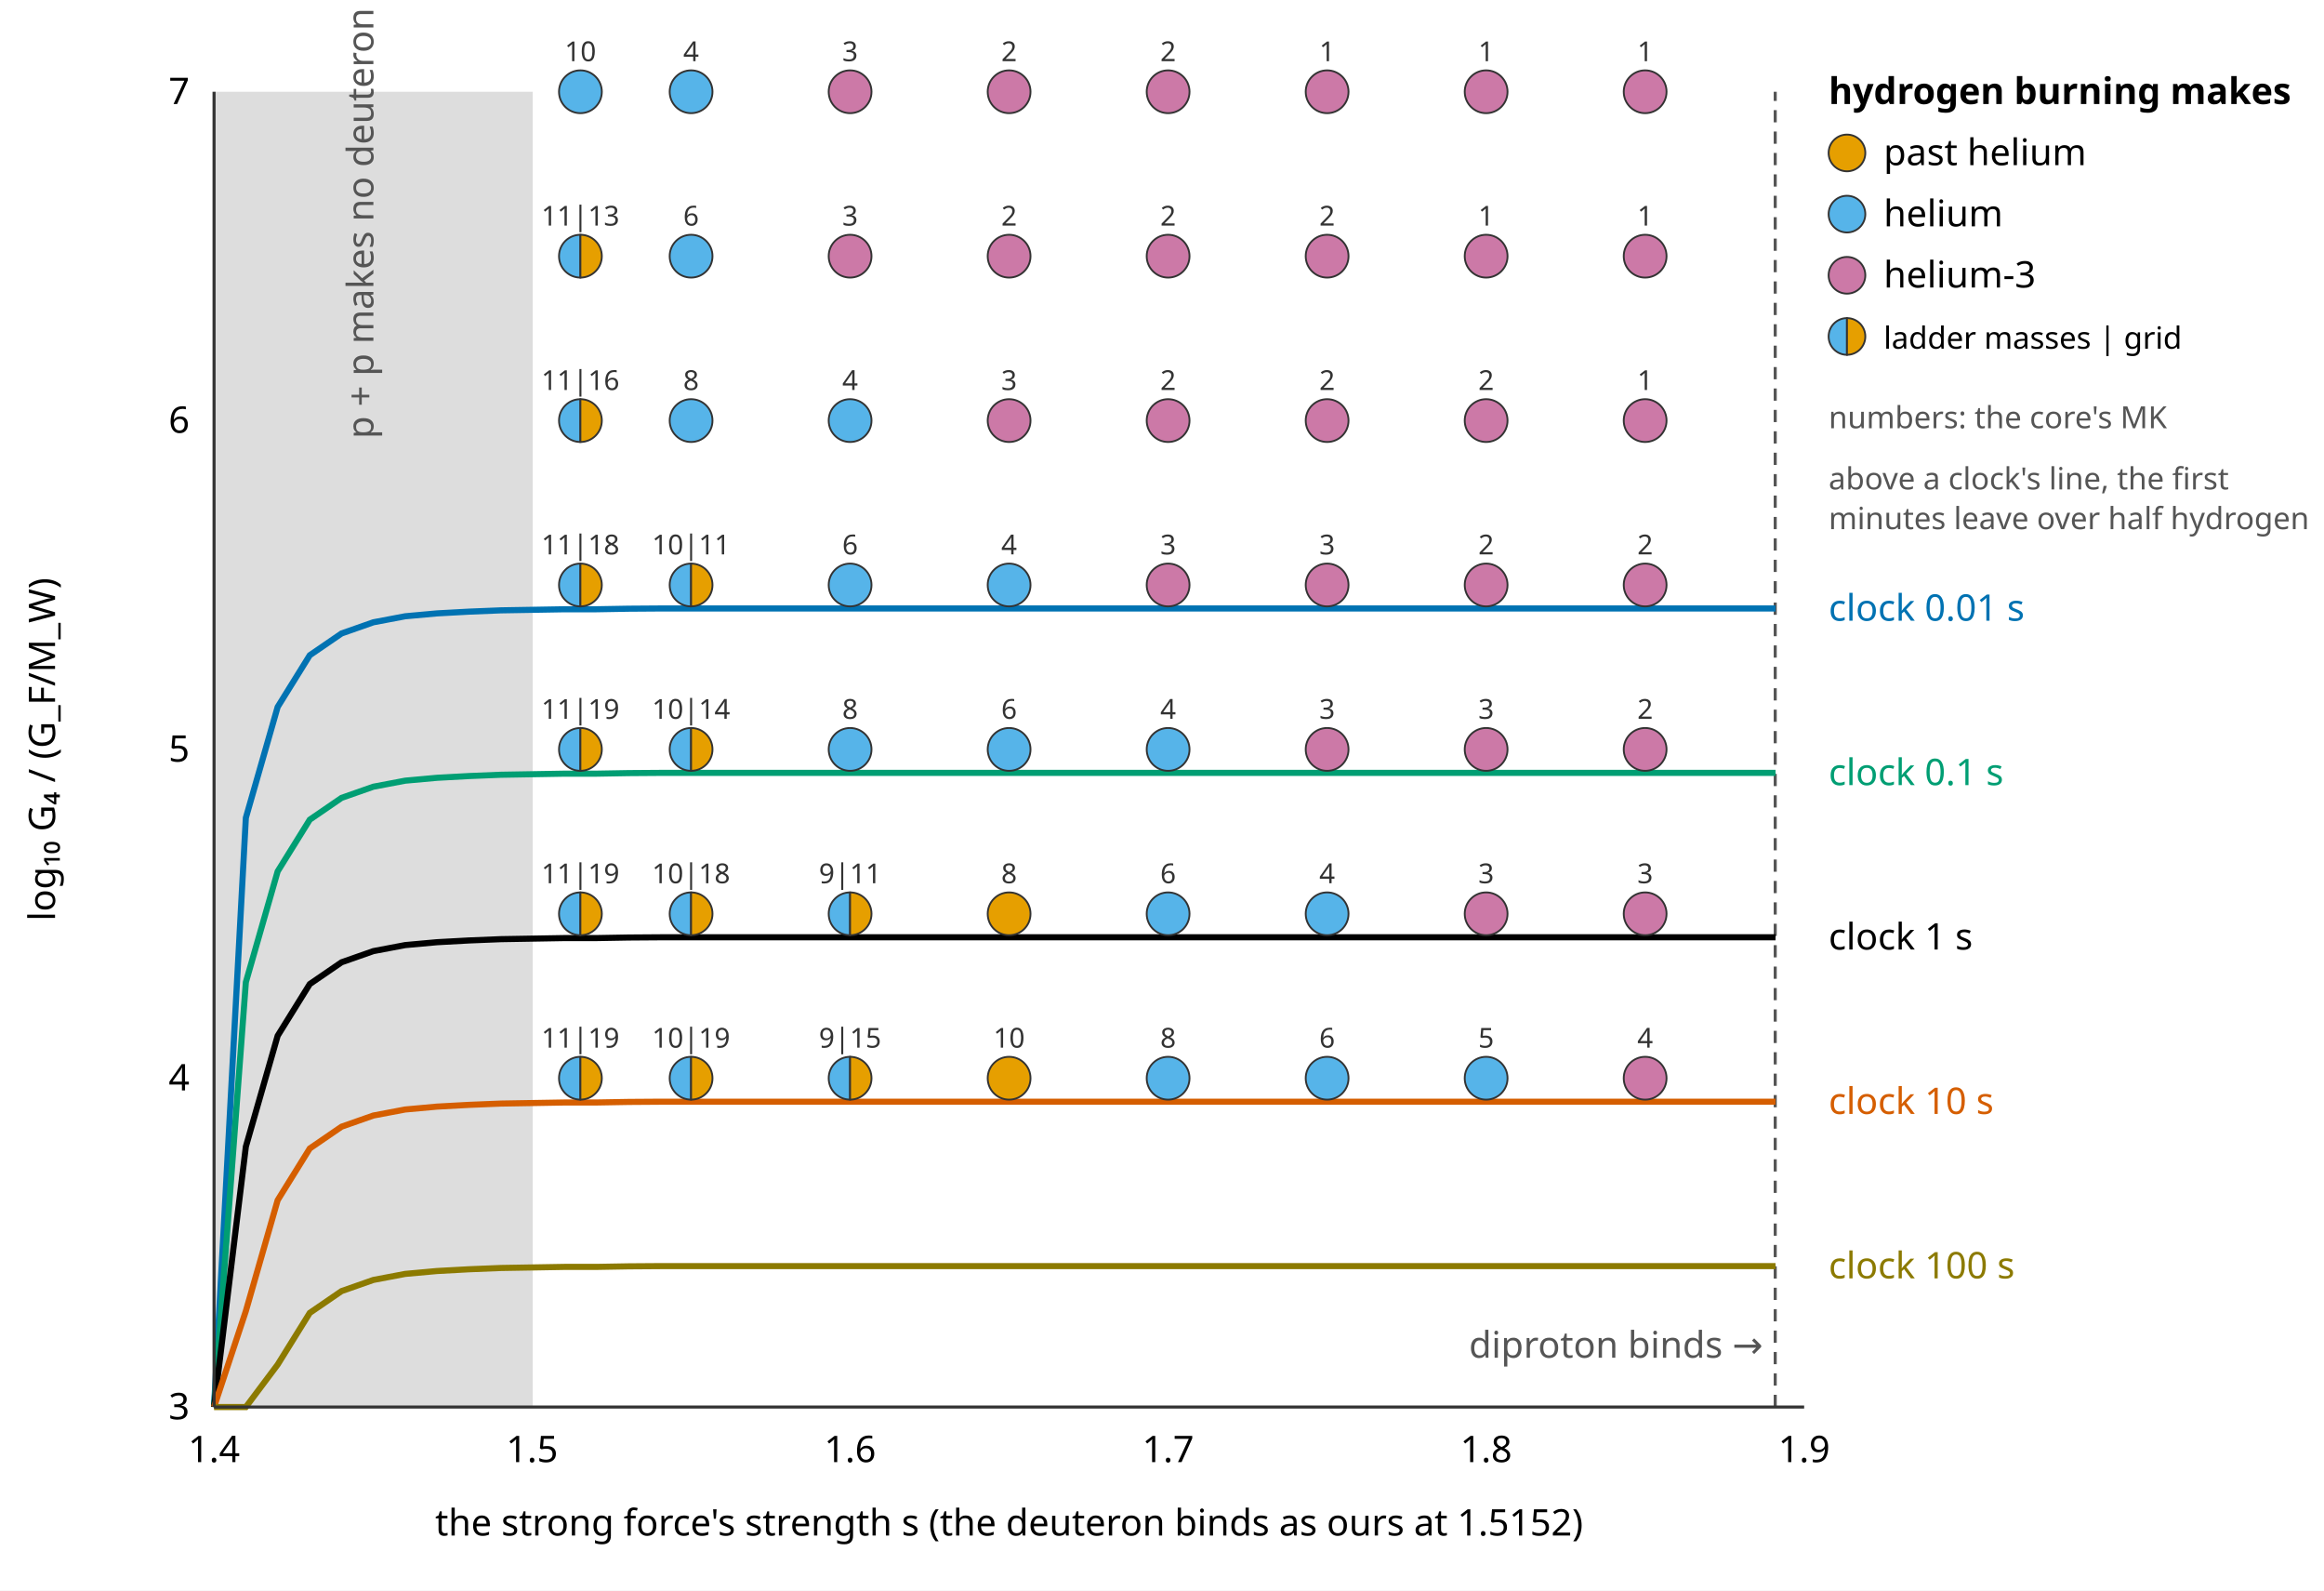
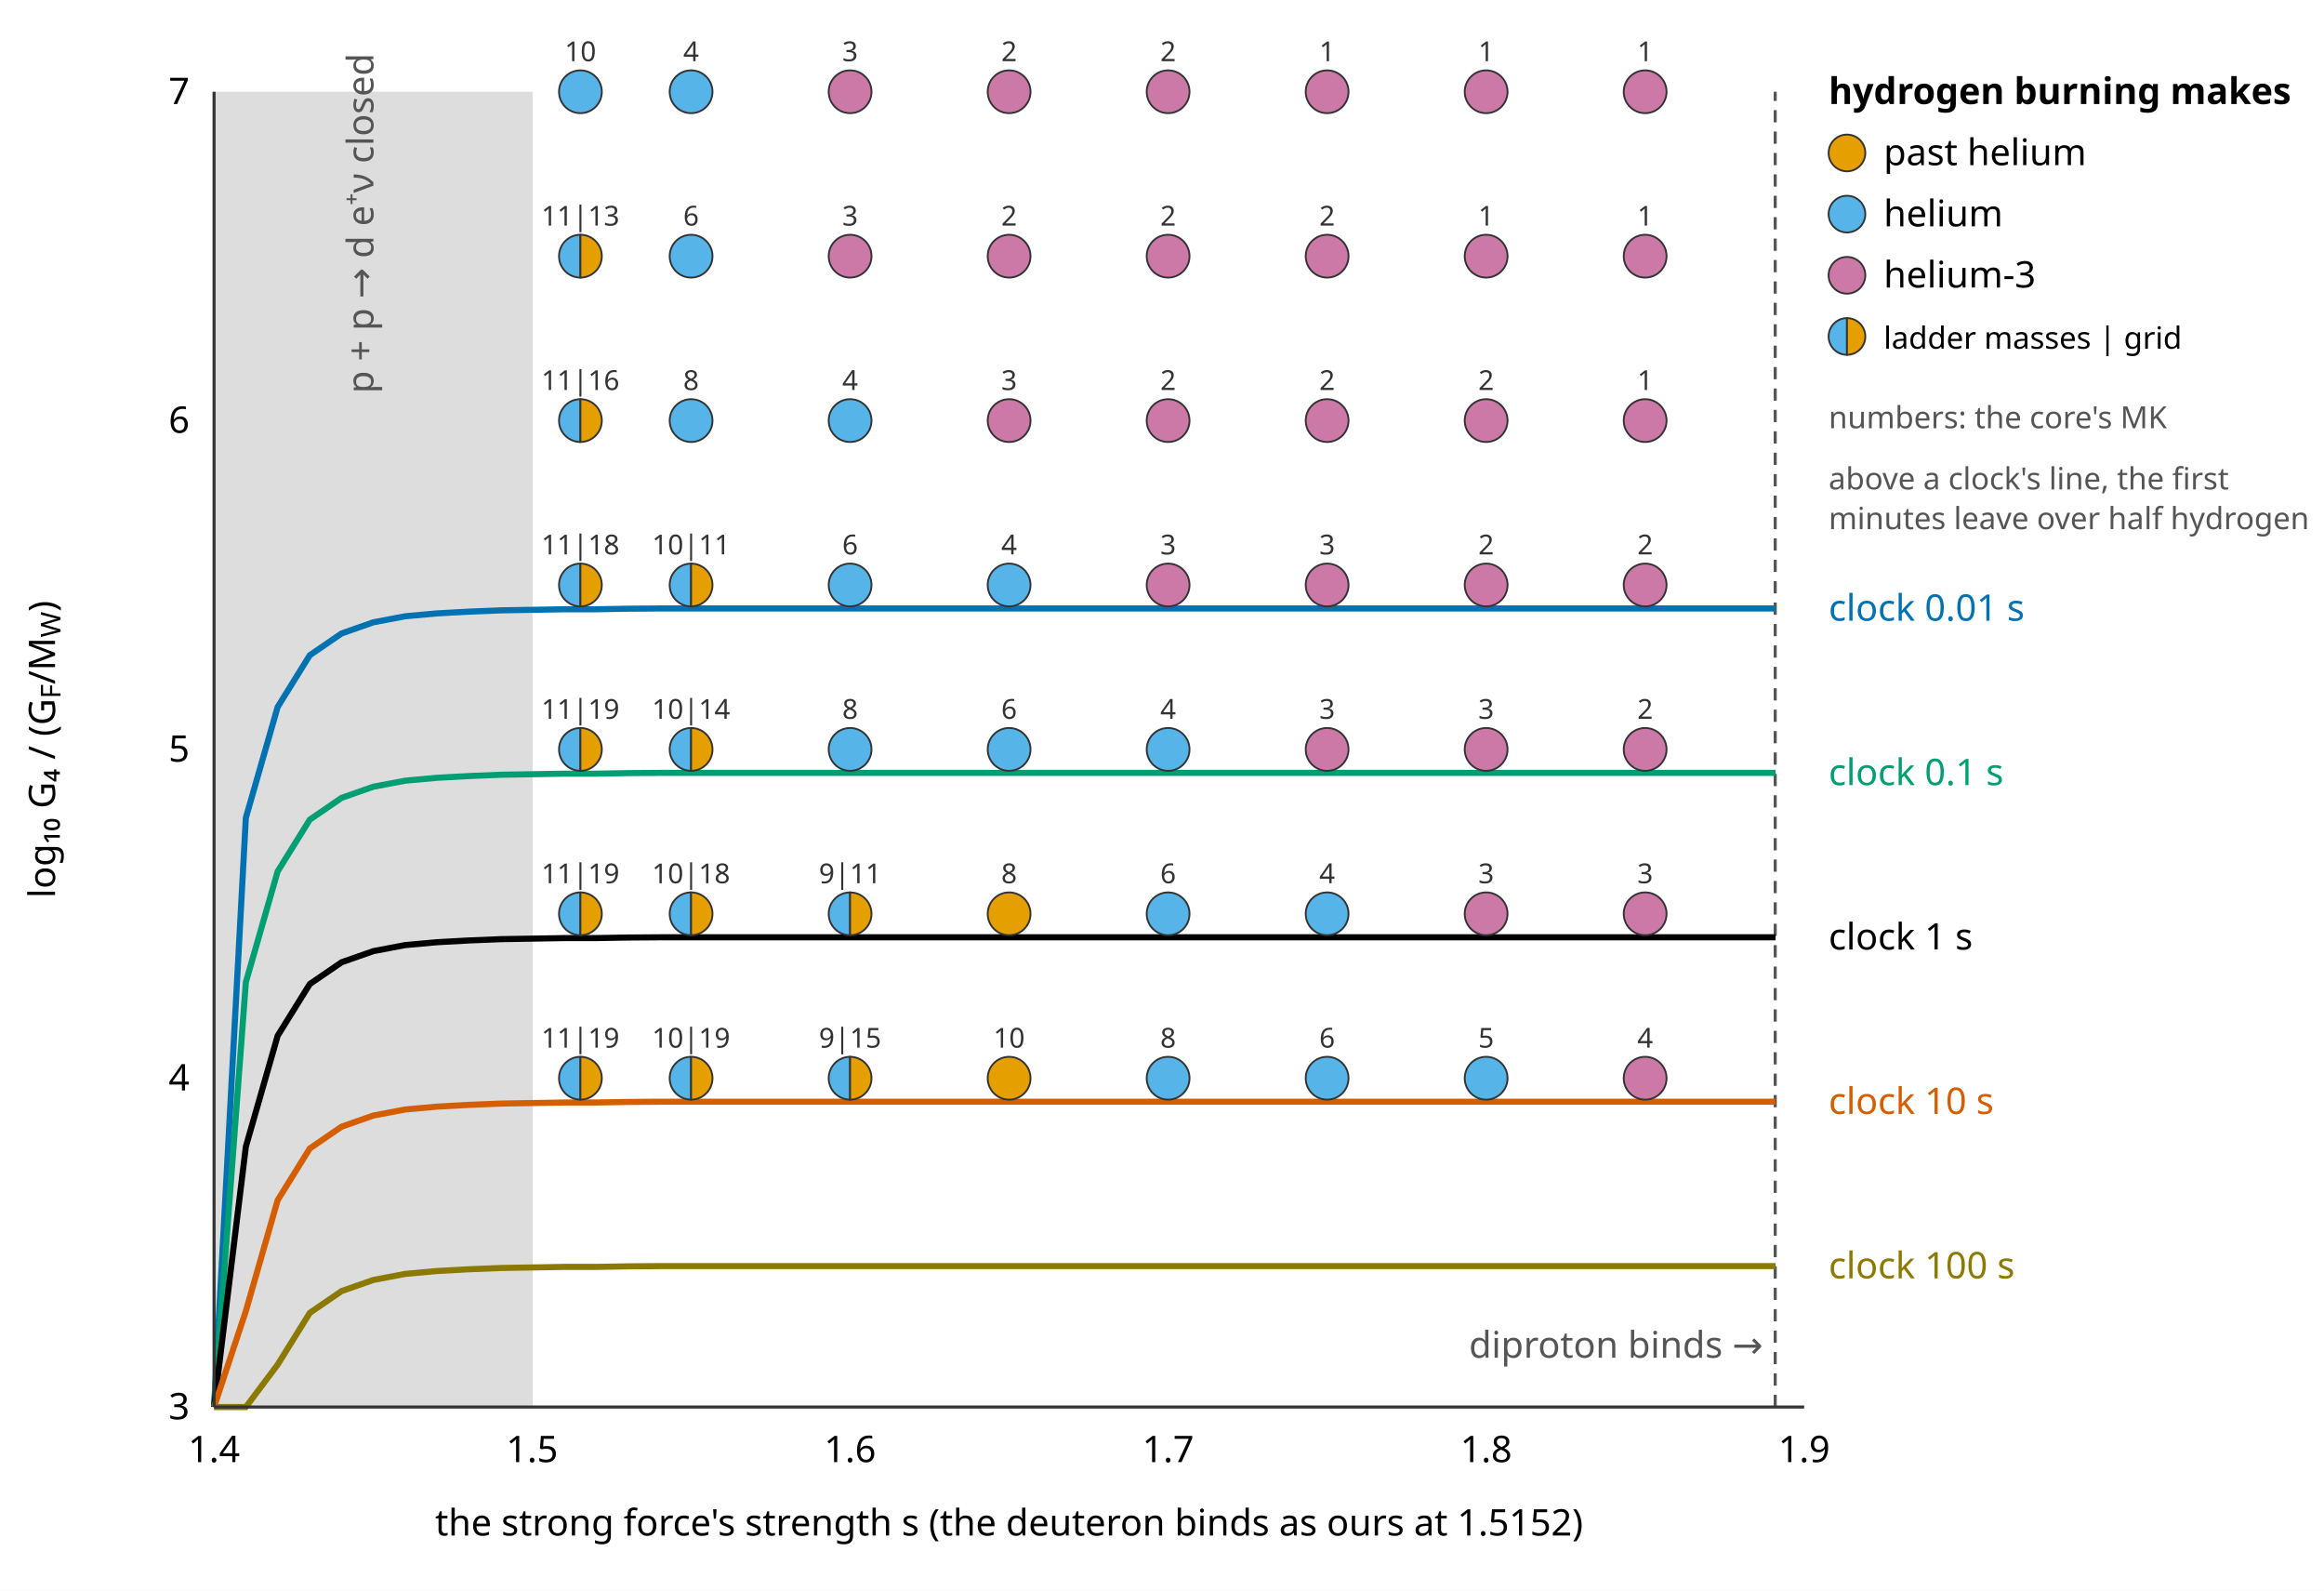
<svg xmlns="http://www.w3.org/2000/svg" viewBox="0 0 760 520" font-family="system-ui, sans-serif" font-size="12">
  <rect width="760" height="520" fill="#fff" />
  <rect x="70" y="30" width="104.208" height="430" fill="#ddd" />
-   <text x="122.104" y="73" text-anchor="middle" fill="#555" transform="rotate(-90 122.104 73)">p + p makes no deuteron</text>
+   <text x="122.104" y="73" text-anchor="middle" fill="#555" transform="rotate(-90 122.104 73)">p + p → d e⁺ν closed</text>
  <line x1="580.536" y1="460" x2="580.536" y2="30" stroke="#555" stroke-dasharray="4 3" />
  <text x="576.536" y="443.875" text-anchor="end" fill="#555">diproton binds →</text>
  <polyline fill="none" stroke="#0072B2" stroke-width="2" points="70,460 80.4,267.365 90.8,231.129 101.304,214.219 111.704,207.094 122.104,203.445 132.504,201.477 142.904,200.534 153.408,199.959 163.808,199.539 174.208,199.363 184.608,199.185 195.008,199.185 205.512,199.002 215.912,198.929 226.312,198.929 236.712,198.929 247.112,198.929 257.616,198.929 268.016,198.929 278.416,198.929 288.816,198.929 299.216,198.929 309.72,198.929 320.12,198.929 330.52,198.929 340.92,198.929 351.424,198.929 361.824,198.929 372.224,198.929 382.624,198.929 393.024,198.929 403.528,198.929 413.928,198.929 424.328,198.929 434.728,198.929 445.128,198.929 455.632,198.929 466.032,198.929 476.432,198.929 486.832,198.929 497.232,198.929 507.736,198.929 518.136,198.929 528.536,198.929 538.936,198.929 549.336,198.929 559.84,198.929 570.24,198.929 580.64,198.929" />
  <text x="598" y="202.929" fill="#0072B2">clock 0.01 s</text>
  <polyline fill="none" stroke="#009E73" stroke-width="2" points="70,460 80.4,321.115 90.8,284.879 101.304,267.969 111.704,260.844 122.104,257.195 132.504,255.227 142.904,254.284 153.408,253.709 163.808,253.289 174.208,253.113 184.608,252.935 195.008,252.935 205.512,252.752 215.912,252.679 226.312,252.679 236.712,252.679 247.112,252.679 257.616,252.679 268.016,252.679 278.416,252.679 288.816,252.679 299.216,252.679 309.72,252.679 320.12,252.679 330.52,252.679 340.92,252.679 351.424,252.679 361.824,252.679 372.224,252.679 382.624,252.679 393.024,252.679 403.528,252.679 413.928,252.679 424.328,252.679 434.728,252.679 445.128,252.679 455.632,252.679 466.032,252.679 476.432,252.679 486.832,252.679 497.232,252.679 507.736,252.679 518.136,252.679 528.536,252.679 538.936,252.679 549.336,252.679 559.84,252.679 570.24,252.679 580.64,252.679" />
  <text x="598" y="256.679" fill="#009E73">clock 0.1 s</text>
  <polyline fill="none" stroke="#000000" stroke-width="2" points="70,460 80.4,374.865 90.8,338.629 101.304,321.719 111.704,314.594 122.104,310.945 132.504,308.977 142.904,308.034 153.408,307.459 163.808,307.039 174.208,306.863 184.608,306.685 195.008,306.685 205.512,306.502 215.912,306.429 226.312,306.429 236.712,306.429 247.112,306.429 257.616,306.429 268.016,306.429 278.416,306.429 288.816,306.429 299.216,306.429 309.72,306.429 320.12,306.429 330.52,306.429 340.92,306.429 351.424,306.429 361.824,306.429 372.224,306.429 382.624,306.429 393.024,306.429 403.528,306.429 413.928,306.429 424.328,306.429 434.728,306.429 445.128,306.429 455.632,306.429 466.032,306.429 476.432,306.429 486.832,306.429 497.232,306.429 507.736,306.429 518.136,306.429 528.536,306.429 538.936,306.429 549.336,306.429 559.84,306.429 570.24,306.429 580.64,306.429" />
  <text x="598" y="310.429" fill="#000000">clock 1 s</text>
  <polyline fill="none" stroke="#D55E00" stroke-width="2" points="70,460 80.4,428.615 90.8,392.379 101.304,375.469 111.704,368.344 122.104,364.695 132.504,362.727 142.904,361.784 153.408,361.209 163.808,360.789 174.208,360.613 184.608,360.435 195.008,360.435 205.512,360.252 215.912,360.179 226.312,360.179 236.712,360.179 247.112,360.179 257.616,360.179 268.016,360.179 278.416,360.179 288.816,360.179 299.216,360.179 309.72,360.179 320.12,360.179 330.52,360.179 340.92,360.179 351.424,360.179 361.824,360.179 372.224,360.179 382.624,360.179 393.024,360.179 403.528,360.179 413.928,360.179 424.328,360.179 434.728,360.179 445.128,360.179 455.632,360.179 466.032,360.179 476.432,360.179 486.832,360.179 497.232,360.179 507.736,360.179 518.136,360.179 528.536,360.179 538.936,360.179 549.336,360.179 559.84,360.179 570.24,360.179 580.64,360.179" />
  <text x="598" y="364.179" fill="#D55E00">clock 10 s</text>
  <polyline fill="none" stroke="#8C7A00" stroke-width="2" points="70,460 80.4,460 90.8,446.129 101.304,429.219 111.704,422.094 122.104,418.445 132.504,416.477 142.904,415.534 153.408,414.959 163.808,414.539 174.208,414.363 184.608,414.185 195.008,414.185 205.512,414.002 215.912,413.929 226.312,413.929 236.712,413.929 247.112,413.929 257.616,413.929 268.016,413.929 278.416,413.929 288.816,413.929 299.216,413.929 309.72,413.929 320.12,413.929 330.52,413.929 340.92,413.929 351.424,413.929 361.824,413.929 372.224,413.929 382.624,413.929 393.024,413.929 403.528,413.929 413.928,413.929 424.328,413.929 434.728,413.929 445.128,413.929 455.632,413.929 466.032,413.929 476.432,413.929 486.832,413.929 497.232,413.929 507.736,413.929 518.136,413.929 528.536,413.929 538.936,413.929 549.336,413.929 559.84,413.929 570.24,413.929 580.64,413.929" />
  <text x="598" y="417.929" fill="#8C7A00">clock 100 s</text>
  <g>
    <path d="M 189.808 345.5 A 7 7 0 0 0 189.808 359.5 Z" fill="#56B4E9" stroke="#333" stroke-width="0.6" />
    <path d="M 189.808 345.5 A 7 7 0 0 1 189.808 359.5 Z" fill="#E69F00" stroke="#333" stroke-width="0.6" />
  </g>
  <text x="189.808" y="342.5" text-anchor="middle" font-size="9" fill="#333">11|19</text>
  <g>
    <path d="M 189.808 291.75 A 7 7 0 0 0 189.808 305.75 Z" fill="#56B4E9" stroke="#333" stroke-width="0.6" />
    <path d="M 189.808 291.75 A 7 7 0 0 1 189.808 305.75 Z" fill="#E69F00" stroke="#333" stroke-width="0.6" />
  </g>
  <text x="189.808" y="288.75" text-anchor="middle" font-size="9" fill="#333">11|19</text>
  <g>
    <path d="M 189.808 238 A 7 7 0 0 0 189.808 252 Z" fill="#56B4E9" stroke="#333" stroke-width="0.6" />
    <path d="M 189.808 238 A 7 7 0 0 1 189.808 252 Z" fill="#E69F00" stroke="#333" stroke-width="0.6" />
  </g>
  <text x="189.808" y="235" text-anchor="middle" font-size="9" fill="#333">11|19</text>
  <g>
    <path d="M 189.808 184.25 A 7 7 0 0 0 189.808 198.25 Z" fill="#56B4E9" stroke="#333" stroke-width="0.6" />
    <path d="M 189.808 184.25 A 7 7 0 0 1 189.808 198.25 Z" fill="#E69F00" stroke="#333" stroke-width="0.6" />
  </g>
  <text x="189.808" y="181.25" text-anchor="middle" font-size="9" fill="#333">11|18</text>
  <g>
    <path d="M 189.808 130.5 A 7 7 0 0 0 189.808 144.5 Z" fill="#56B4E9" stroke="#333" stroke-width="0.6" />
    <path d="M 189.808 130.5 A 7 7 0 0 1 189.808 144.5 Z" fill="#E69F00" stroke="#333" stroke-width="0.6" />
  </g>
  <text x="189.808" y="127.5" text-anchor="middle" font-size="9" fill="#333">11|16</text>
  <g>
    <path d="M 189.808 76.75 A 7 7 0 0 0 189.808 90.75 Z" fill="#56B4E9" stroke="#333" stroke-width="0.6" />
    <path d="M 189.808 76.75 A 7 7 0 0 1 189.808 90.75 Z" fill="#E69F00" stroke="#333" stroke-width="0.6" />
  </g>
  <text x="189.808" y="73.75" text-anchor="middle" font-size="9" fill="#333">11|13</text>
  <circle cx="189.808" cy="30" r="7" fill="#56B4E9" stroke="#333" stroke-width="0.6" />
  <text x="189.808" y="20" text-anchor="middle" font-size="9" fill="#333">10</text>
  <g>
    <path d="M 226 345.5 A 7 7 0 0 0 226 359.5 Z" fill="#56B4E9" stroke="#333" stroke-width="0.6" />
    <path d="M 226 345.5 A 7 7 0 0 1 226 359.5 Z" fill="#E69F00" stroke="#333" stroke-width="0.6" />
  </g>
  <text x="226" y="342.5" text-anchor="middle" font-size="9" fill="#333">10|19</text>
  <g>
    <path d="M 226 291.75 A 7 7 0 0 0 226 305.75 Z" fill="#56B4E9" stroke="#333" stroke-width="0.6" />
    <path d="M 226 291.75 A 7 7 0 0 1 226 305.75 Z" fill="#E69F00" stroke="#333" stroke-width="0.6" />
  </g>
  <text x="226" y="288.75" text-anchor="middle" font-size="9" fill="#333">10|18</text>
  <g>
    <path d="M 226 238 A 7 7 0 0 0 226 252 Z" fill="#56B4E9" stroke="#333" stroke-width="0.6" />
    <path d="M 226 238 A 7 7 0 0 1 226 252 Z" fill="#E69F00" stroke="#333" stroke-width="0.6" />
  </g>
  <text x="226" y="235" text-anchor="middle" font-size="9" fill="#333">10|14</text>
  <g>
    <path d="M 226 184.25 A 7 7 0 0 0 226 198.25 Z" fill="#56B4E9" stroke="#333" stroke-width="0.6" />
    <path d="M 226 184.25 A 7 7 0 0 1 226 198.25 Z" fill="#E69F00" stroke="#333" stroke-width="0.6" />
  </g>
  <text x="226" y="181.25" text-anchor="middle" font-size="9" fill="#333">10|11</text>
  <circle cx="226" cy="137.5" r="7" fill="#56B4E9" stroke="#333" stroke-width="0.6" />
  <text x="226" y="127.5" text-anchor="middle" font-size="9" fill="#333">8</text>
  <circle cx="226" cy="83.75" r="7" fill="#56B4E9" stroke="#333" stroke-width="0.6" />
  <text x="226" y="73.75" text-anchor="middle" font-size="9" fill="#333">6</text>
  <circle cx="226" cy="30" r="7" fill="#56B4E9" stroke="#333" stroke-width="0.6" />
  <text x="226" y="20" text-anchor="middle" font-size="9" fill="#333">4</text>
  <g>
    <path d="M 278 345.5 A 7 7 0 0 0 278 359.5 Z" fill="#56B4E9" stroke="#333" stroke-width="0.6" />
    <path d="M 278 345.5 A 7 7 0 0 1 278 359.5 Z" fill="#E69F00" stroke="#333" stroke-width="0.6" />
  </g>
  <text x="278" y="342.5" text-anchor="middle" font-size="9" fill="#333">9|15</text>
  <g>
    <path d="M 278 291.75 A 7 7 0 0 0 278 305.75 Z" fill="#56B4E9" stroke="#333" stroke-width="0.6" />
    <path d="M 278 291.75 A 7 7 0 0 1 278 305.75 Z" fill="#E69F00" stroke="#333" stroke-width="0.6" />
  </g>
  <text x="278" y="288.75" text-anchor="middle" font-size="9" fill="#333">9|11</text>
  <circle cx="278" cy="245" r="7" fill="#56B4E9" stroke="#333" stroke-width="0.6" />
  <text x="278" y="235" text-anchor="middle" font-size="9" fill="#333">8</text>
  <circle cx="278" cy="191.25" r="7" fill="#56B4E9" stroke="#333" stroke-width="0.6" />
  <text x="278" y="181.25" text-anchor="middle" font-size="9" fill="#333">6</text>
  <circle cx="278" cy="137.5" r="7" fill="#56B4E9" stroke="#333" stroke-width="0.6" />
  <text x="278" y="127.5" text-anchor="middle" font-size="9" fill="#333">4</text>
  <circle cx="278" cy="83.75" r="7" fill="#CC79A7" stroke="#333" stroke-width="0.6" />
  <text x="278" y="73.75" text-anchor="middle" font-size="9" fill="#333">3</text>
  <circle cx="278" cy="30" r="7" fill="#CC79A7" stroke="#333" stroke-width="0.6" />
  <text x="278" y="20" text-anchor="middle" font-size="9" fill="#333">3</text>
  <circle cx="330" cy="352.5" r="7" fill="#E69F00" stroke="#333" stroke-width="0.6" />
  <text x="330" y="342.5" text-anchor="middle" font-size="9" fill="#333">10</text>
  <circle cx="330" cy="298.75" r="7" fill="#E69F00" stroke="#333" stroke-width="0.6" />
  <text x="330" y="288.75" text-anchor="middle" font-size="9" fill="#333">8</text>
  <circle cx="330" cy="245" r="7" fill="#56B4E9" stroke="#333" stroke-width="0.6" />
  <text x="330" y="235" text-anchor="middle" font-size="9" fill="#333">6</text>
  <circle cx="330" cy="191.25" r="7" fill="#56B4E9" stroke="#333" stroke-width="0.6" />
  <text x="330" y="181.25" text-anchor="middle" font-size="9" fill="#333">4</text>
  <circle cx="330" cy="137.5" r="7" fill="#CC79A7" stroke="#333" stroke-width="0.6" />
  <text x="330" y="127.5" text-anchor="middle" font-size="9" fill="#333">3</text>
  <circle cx="330" cy="83.75" r="7" fill="#CC79A7" stroke="#333" stroke-width="0.6" />
  <text x="330" y="73.75" text-anchor="middle" font-size="9" fill="#333">2</text>
  <circle cx="330" cy="30" r="7" fill="#CC79A7" stroke="#333" stroke-width="0.6" />
  <text x="330" y="20" text-anchor="middle" font-size="9" fill="#333">2</text>
  <circle cx="382" cy="352.5" r="7" fill="#56B4E9" stroke="#333" stroke-width="0.6" />
  <text x="382" y="342.5" text-anchor="middle" font-size="9" fill="#333">8</text>
  <circle cx="382" cy="298.75" r="7" fill="#56B4E9" stroke="#333" stroke-width="0.6" />
  <text x="382" y="288.75" text-anchor="middle" font-size="9" fill="#333">6</text>
  <circle cx="382" cy="245" r="7" fill="#56B4E9" stroke="#333" stroke-width="0.6" />
  <text x="382" y="235" text-anchor="middle" font-size="9" fill="#333">4</text>
  <circle cx="382" cy="191.25" r="7" fill="#CC79A7" stroke="#333" stroke-width="0.6" />
  <text x="382" y="181.25" text-anchor="middle" font-size="9" fill="#333">3</text>
  <circle cx="382" cy="137.5" r="7" fill="#CC79A7" stroke="#333" stroke-width="0.6" />
  <text x="382" y="127.5" text-anchor="middle" font-size="9" fill="#333">2</text>
  <circle cx="382" cy="83.75" r="7" fill="#CC79A7" stroke="#333" stroke-width="0.6" />
  <text x="382" y="73.75" text-anchor="middle" font-size="9" fill="#333">2</text>
  <circle cx="382" cy="30" r="7" fill="#CC79A7" stroke="#333" stroke-width="0.6" />
  <text x="382" y="20" text-anchor="middle" font-size="9" fill="#333">2</text>
  <circle cx="434" cy="352.5" r="7" fill="#56B4E9" stroke="#333" stroke-width="0.6" />
  <text x="434" y="342.5" text-anchor="middle" font-size="9" fill="#333">6</text>
  <circle cx="434" cy="298.75" r="7" fill="#56B4E9" stroke="#333" stroke-width="0.6" />
  <text x="434" y="288.75" text-anchor="middle" font-size="9" fill="#333">4</text>
  <circle cx="434" cy="245" r="7" fill="#CC79A7" stroke="#333" stroke-width="0.6" />
  <text x="434" y="235" text-anchor="middle" font-size="9" fill="#333">3</text>
  <circle cx="434" cy="191.25" r="7" fill="#CC79A7" stroke="#333" stroke-width="0.6" />
  <text x="434" y="181.25" text-anchor="middle" font-size="9" fill="#333">3</text>
  <circle cx="434" cy="137.5" r="7" fill="#CC79A7" stroke="#333" stroke-width="0.6" />
  <text x="434" y="127.5" text-anchor="middle" font-size="9" fill="#333">2</text>
  <circle cx="434" cy="83.75" r="7" fill="#CC79A7" stroke="#333" stroke-width="0.6" />
  <text x="434" y="73.75" text-anchor="middle" font-size="9" fill="#333">2</text>
  <circle cx="434" cy="30" r="7" fill="#CC79A7" stroke="#333" stroke-width="0.6" />
  <text x="434" y="20" text-anchor="middle" font-size="9" fill="#333">1</text>
  <circle cx="486" cy="352.5" r="7" fill="#56B4E9" stroke="#333" stroke-width="0.6" />
  <text x="486" y="342.5" text-anchor="middle" font-size="9" fill="#333">5</text>
  <circle cx="486" cy="298.75" r="7" fill="#CC79A7" stroke="#333" stroke-width="0.6" />
  <text x="486" y="288.75" text-anchor="middle" font-size="9" fill="#333">3</text>
  <circle cx="486" cy="245" r="7" fill="#CC79A7" stroke="#333" stroke-width="0.6" />
  <text x="486" y="235" text-anchor="middle" font-size="9" fill="#333">3</text>
  <circle cx="486" cy="191.25" r="7" fill="#CC79A7" stroke="#333" stroke-width="0.6" />
  <text x="486" y="181.25" text-anchor="middle" font-size="9" fill="#333">2</text>
  <circle cx="486" cy="137.5" r="7" fill="#CC79A7" stroke="#333" stroke-width="0.6" />
  <text x="486" y="127.5" text-anchor="middle" font-size="9" fill="#333">2</text>
  <circle cx="486" cy="83.75" r="7" fill="#CC79A7" stroke="#333" stroke-width="0.6" />
  <text x="486" y="73.75" text-anchor="middle" font-size="9" fill="#333">1</text>
  <circle cx="486" cy="30" r="7" fill="#CC79A7" stroke="#333" stroke-width="0.6" />
  <text x="486" y="20" text-anchor="middle" font-size="9" fill="#333">1</text>
  <circle cx="538" cy="352.5" r="7" fill="#CC79A7" stroke="#333" stroke-width="0.6" />
  <text x="538" y="342.5" text-anchor="middle" font-size="9" fill="#333">4</text>
  <circle cx="538" cy="298.75" r="7" fill="#CC79A7" stroke="#333" stroke-width="0.6" />
  <text x="538" y="288.75" text-anchor="middle" font-size="9" fill="#333">3</text>
  <circle cx="538" cy="245" r="7" fill="#CC79A7" stroke="#333" stroke-width="0.6" />
  <text x="538" y="235" text-anchor="middle" font-size="9" fill="#333">2</text>
  <circle cx="538" cy="191.25" r="7" fill="#CC79A7" stroke="#333" stroke-width="0.6" />
  <text x="538" y="181.25" text-anchor="middle" font-size="9" fill="#333">2</text>
  <circle cx="538" cy="137.5" r="7" fill="#CC79A7" stroke="#333" stroke-width="0.6" />
  <text x="538" y="127.5" text-anchor="middle" font-size="9" fill="#333">1</text>
  <circle cx="538" cy="83.75" r="7" fill="#CC79A7" stroke="#333" stroke-width="0.6" />
  <text x="538" y="73.75" text-anchor="middle" font-size="9" fill="#333">1</text>
  <circle cx="538" cy="30" r="7" fill="#CC79A7" stroke="#333" stroke-width="0.6" />
  <text x="538" y="20" text-anchor="middle" font-size="9" fill="#333">1</text>
  <line x1="70" y1="460" x2="590" y2="460" stroke="#333" />
  <line x1="70" y1="460" x2="70" y2="30" stroke="#333" />
  <text x="70" y="478" text-anchor="middle">1.4</text>
  <text x="174" y="478" text-anchor="middle">1.5</text>
  <text x="278" y="478" text-anchor="middle">1.6</text>
  <text x="382" y="478" text-anchor="middle">1.7</text>
  <text x="486" y="478" text-anchor="middle">1.8</text>
  <text x="590" y="478" text-anchor="middle">1.9</text>
  <text x="62" y="464" text-anchor="end">3</text>
  <text x="62" y="356.5" text-anchor="end">4</text>
  <text x="62" y="249" text-anchor="end">5</text>
  <text x="62" y="141.5" text-anchor="end">6</text>
  <text x="62" y="34" text-anchor="end">7</text>
  <text x="330" y="502" text-anchor="middle">the strong force's strength s (the deuteron binds as ours at 1.5152)</text>
-   <text x="18" y="245" text-anchor="middle" transform="rotate(-90 18 245)">log₁₀ G₄ / (G_F/M_W)</text>
+   <text x="18" y="245" text-anchor="middle" transform="rotate(-90 18 245)">log₁₀ G₄ / (G<tspan baseline-shift="sub" font-size="9">F</tspan>/M<tspan baseline-shift="sub" font-size="9">W</tspan>)</text>
  <text x="598" y="34" font-weight="600">hydrogen burning makes</text>
  <circle cx="604" cy="50" r="6" fill="#E69F00" stroke="#333" stroke-width="0.6" />
  <text x="616" y="54">past helium</text>
  <circle cx="604" cy="70" r="6" fill="#56B4E9" stroke="#333" stroke-width="0.6" />
  <text x="616" y="74">helium</text>
  <circle cx="604" cy="90" r="6" fill="#CC79A7" stroke="#333" stroke-width="0.6" />
  <text x="616" y="94">helium-3</text>
  <path d="M 604 104 A 6 6 0 0 0 604 116 Z" fill="#56B4E9" stroke="#333" stroke-width="0.6" />
  <path d="M 604 104 A 6 6 0 0 1 604 116 Z" fill="#E69F00" stroke="#333" stroke-width="0.6" />
  <text x="616" y="114" font-size="10">ladder masses | grid</text>
  <text x="598" y="140" font-size="10" fill="#555">numbers: the core's MK</text>
  <text x="598" y="160" font-size="10" fill="#555">above a clock's line, the first</text>
  <text x="598" y="173" font-size="10" fill="#555">minutes leave over half hydrogen</text>
</svg>
